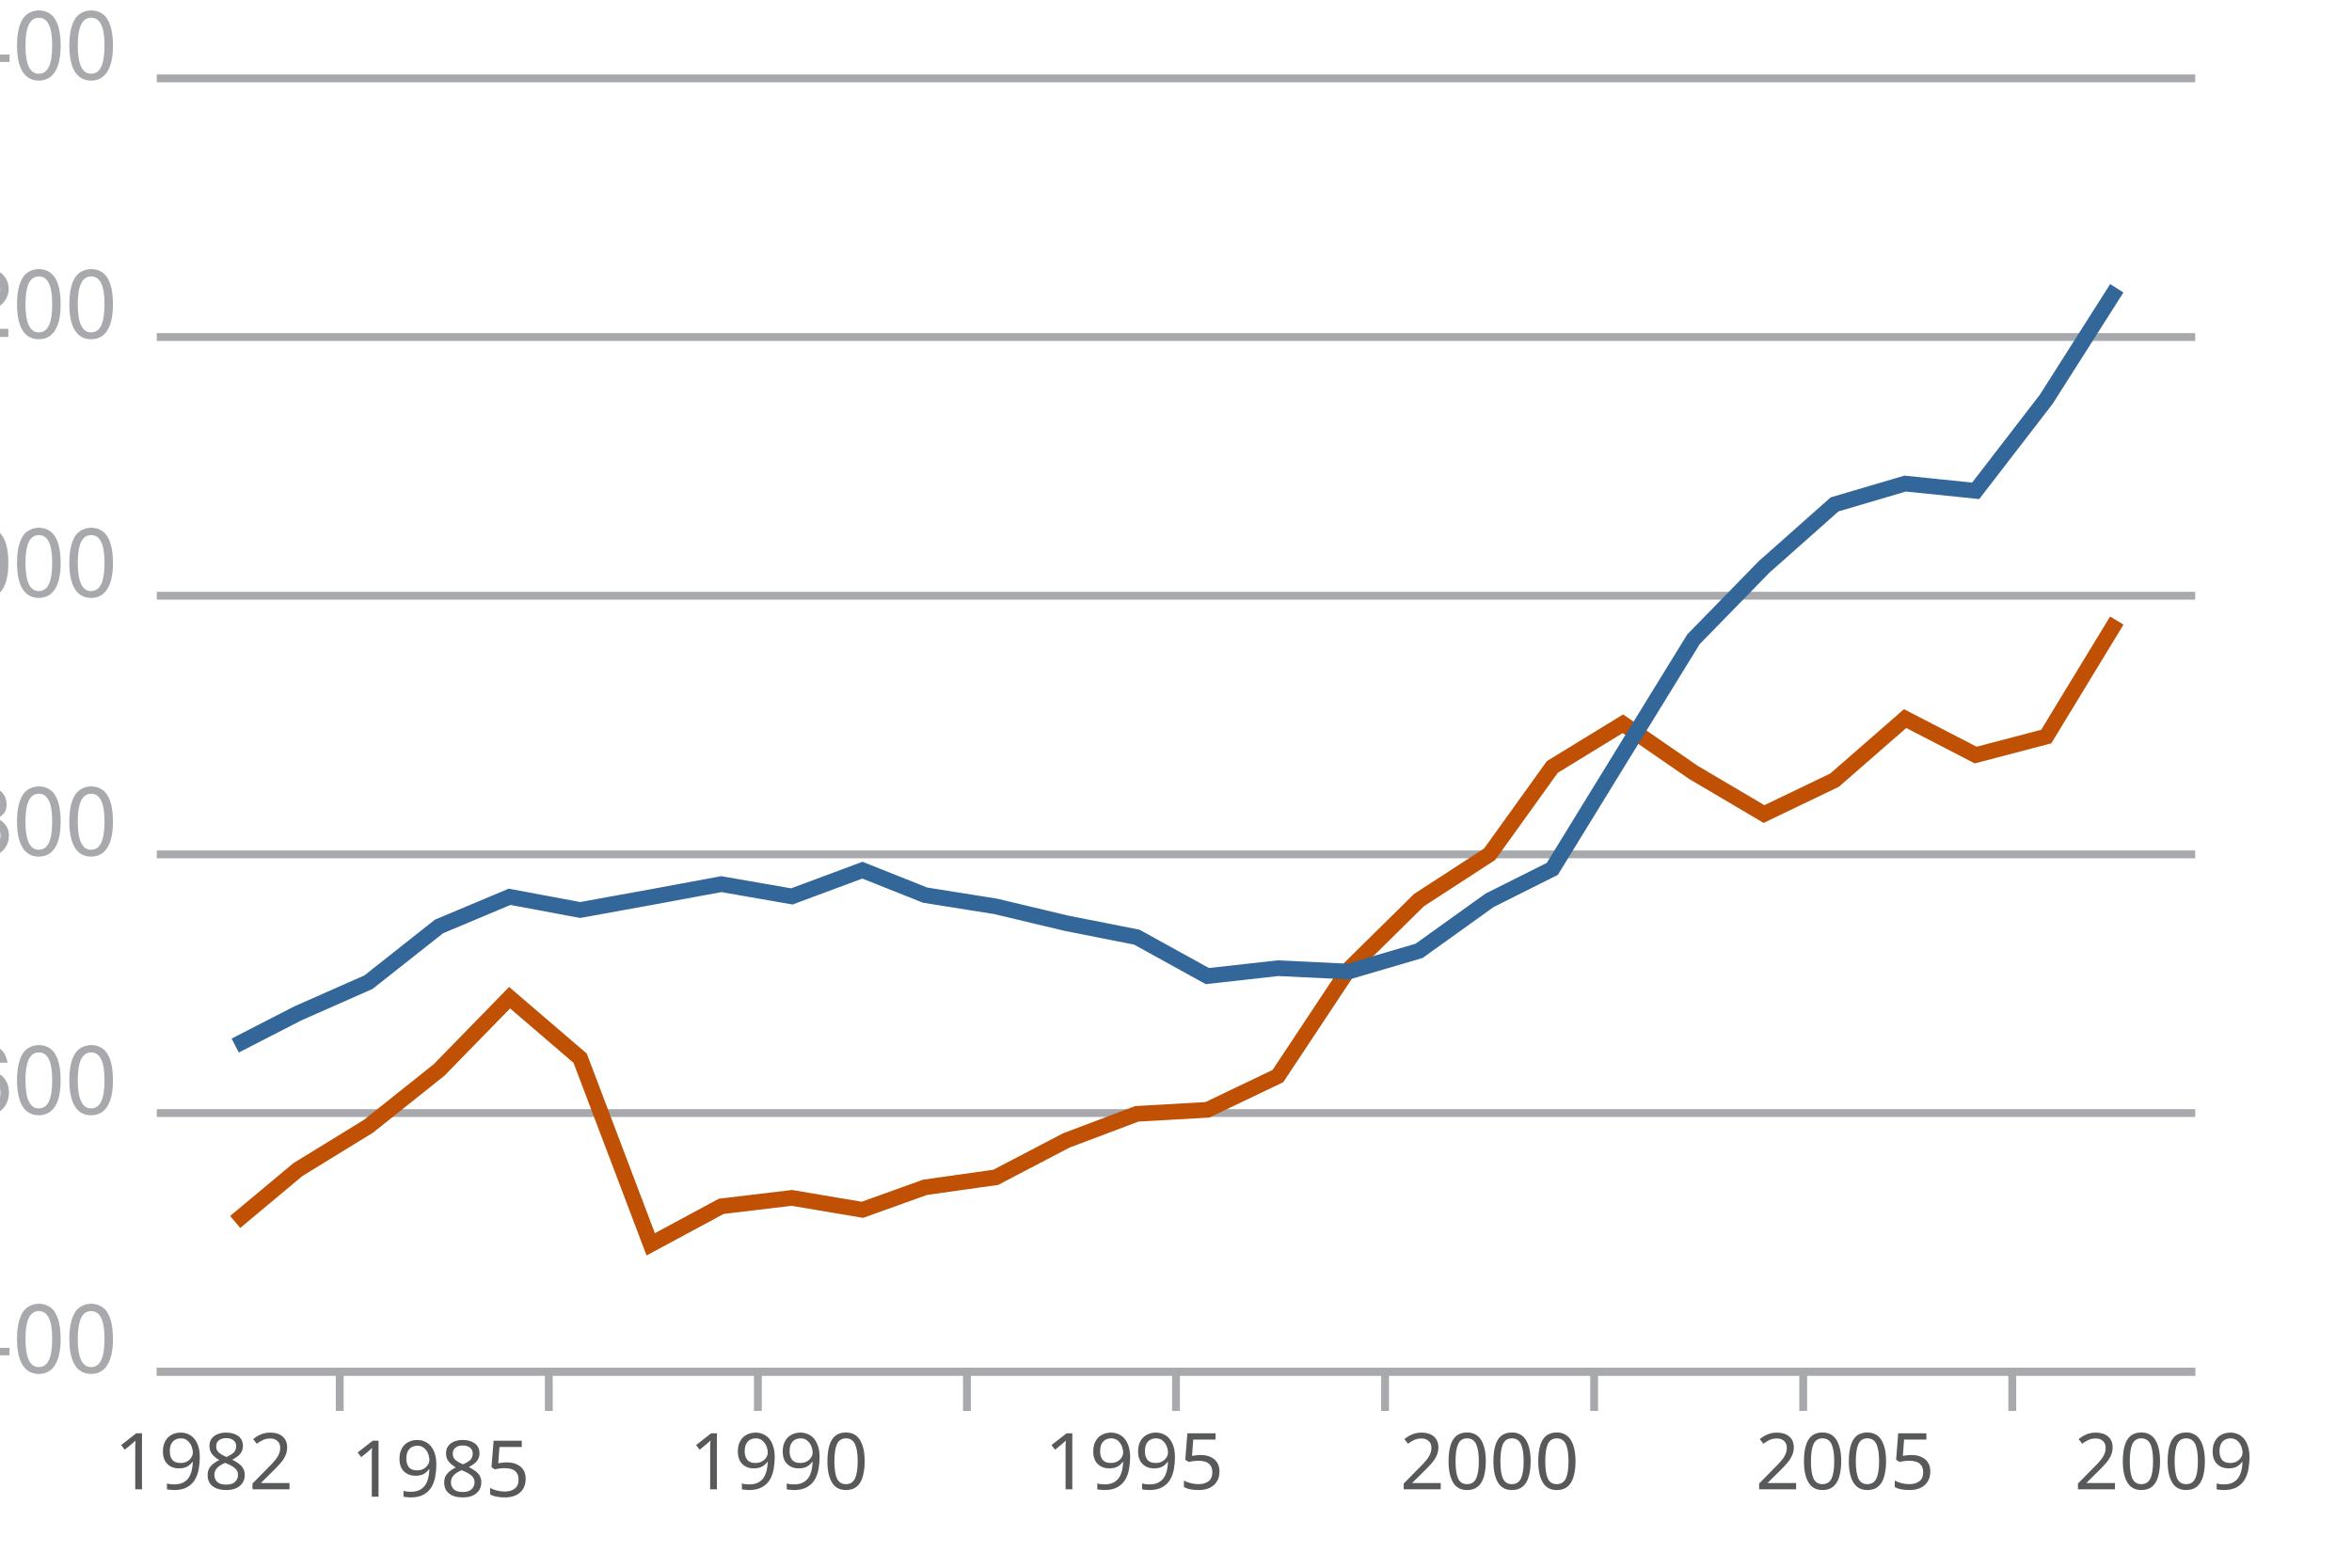
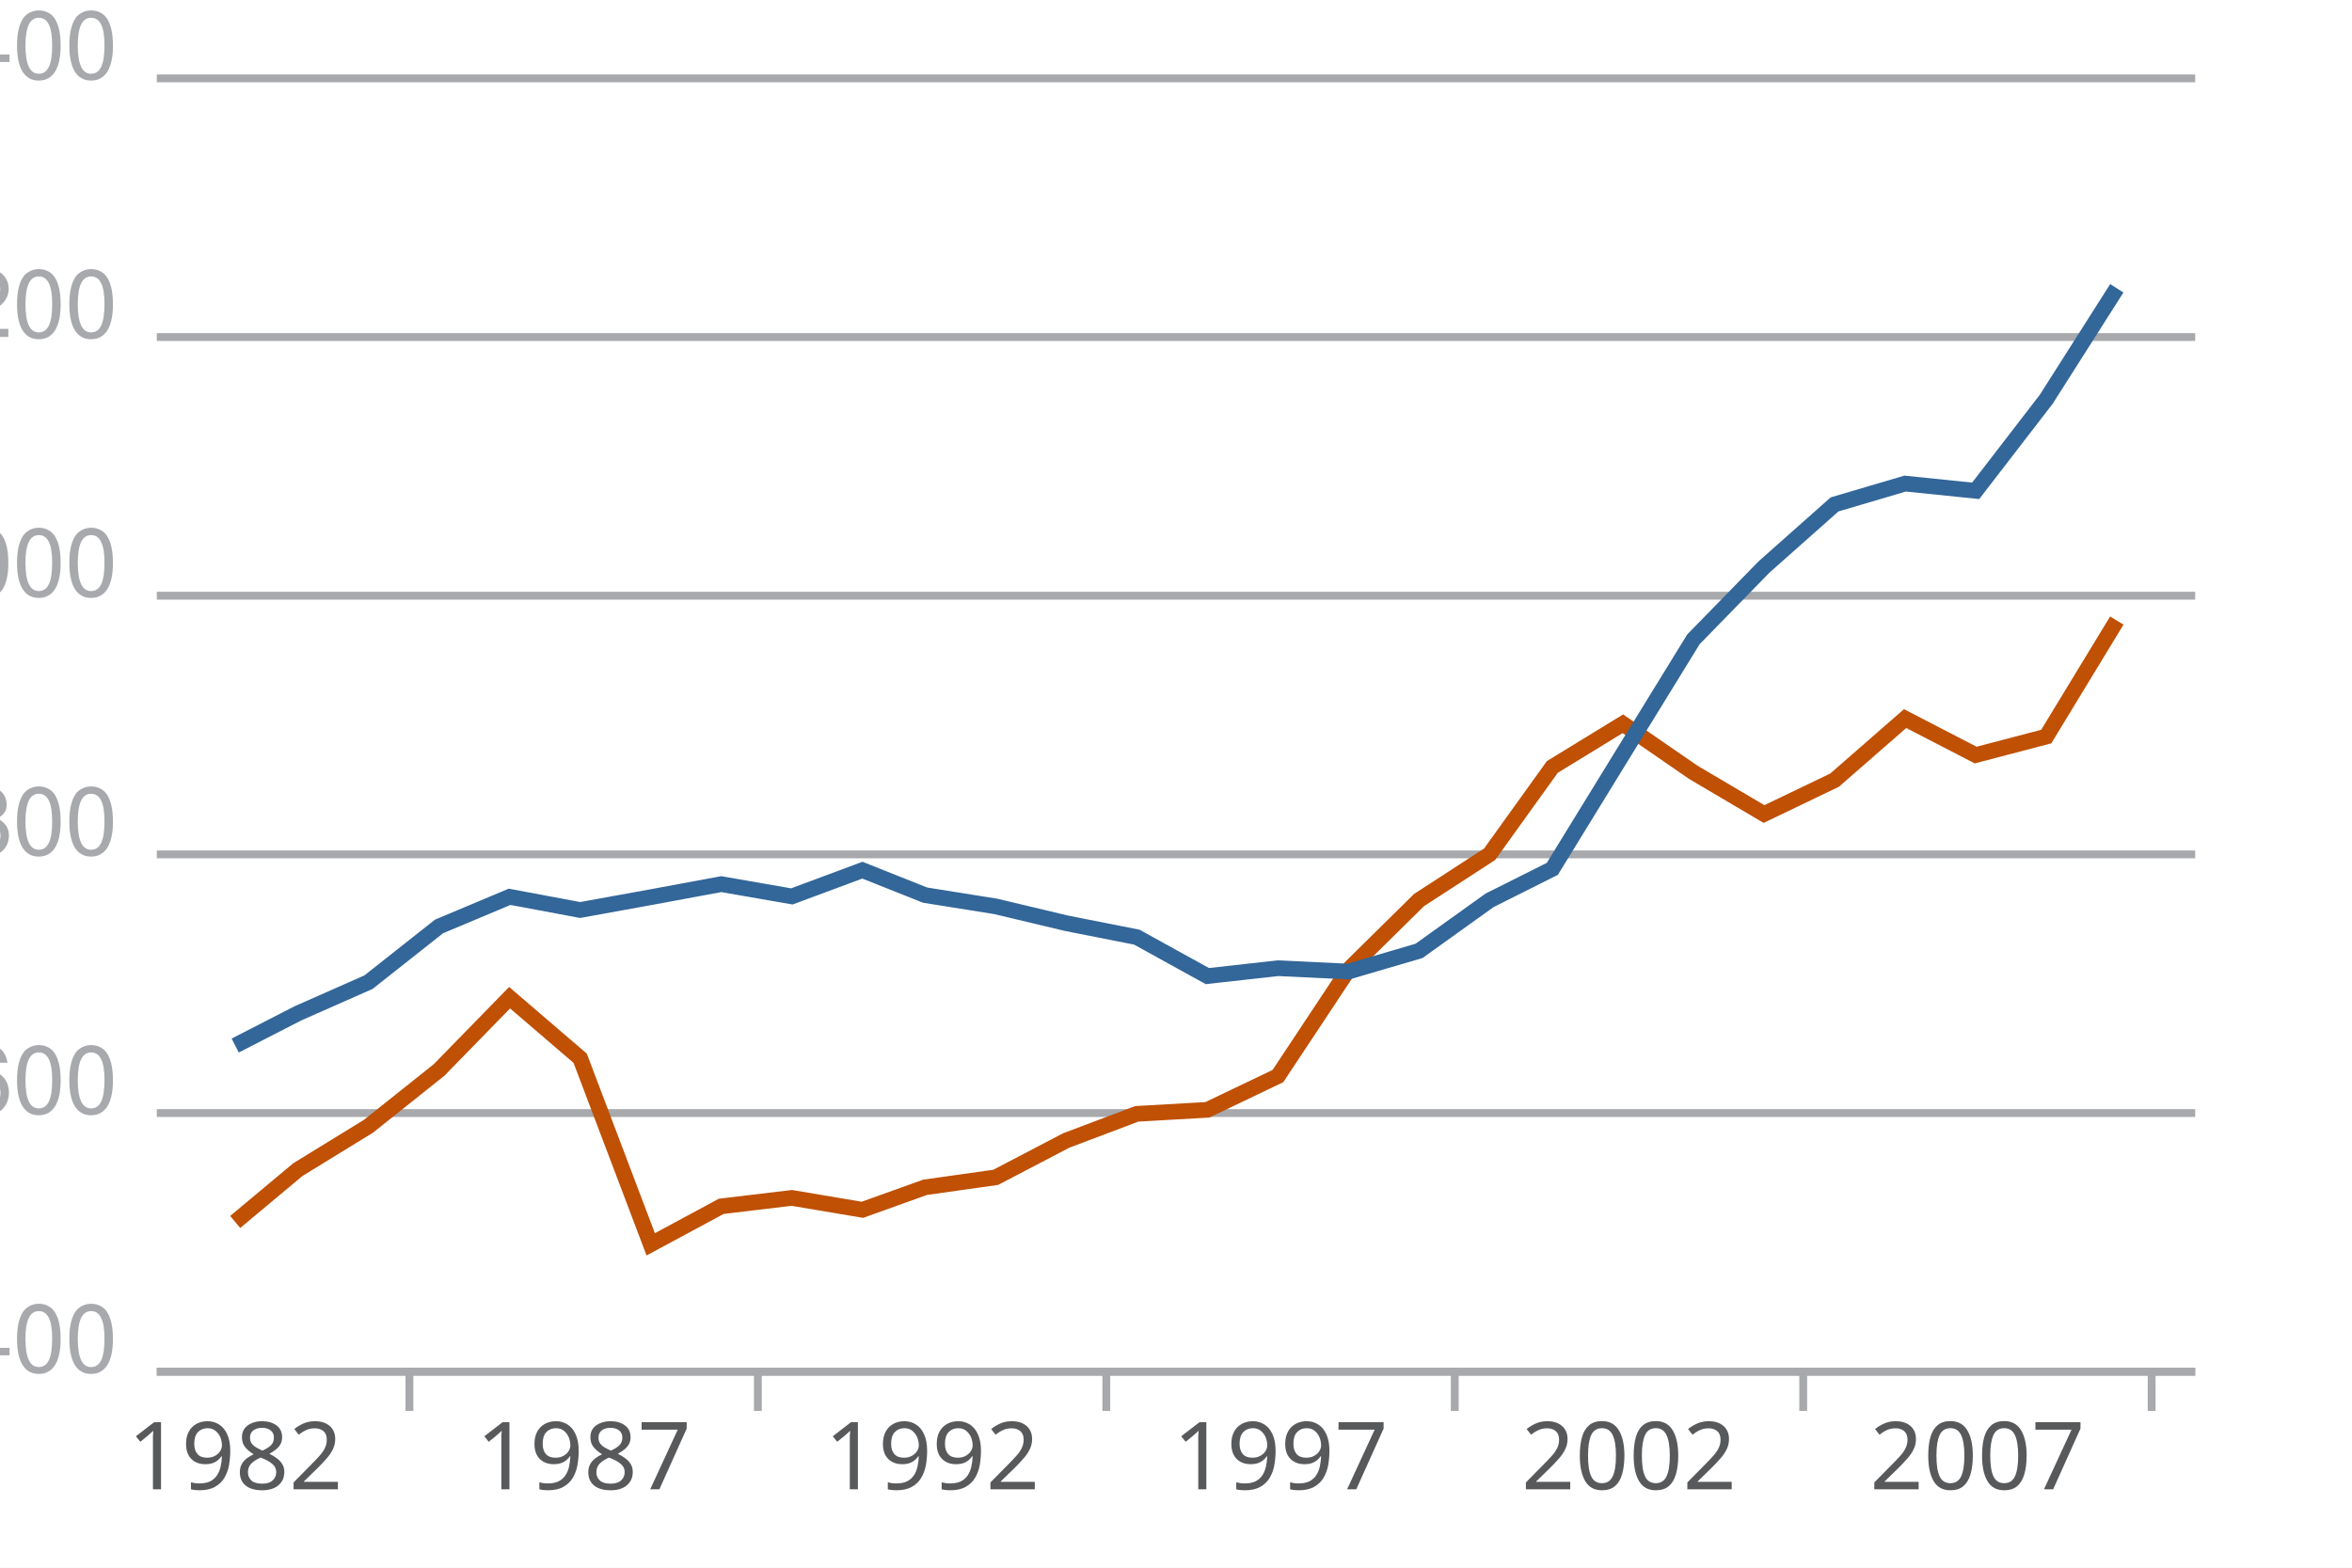
- <svg xmlns="http://www.w3.org/2000/svg" height="200" version="1.1" width="300" id="svg2">
-   <defs id="defs91">
-     </defs>
-   <style type="text/css" id="style4">
+ <svg xmlns="http://www.w3.org/2000/svg" height="200" version="1.1" width="300">
+   <style type="text/css">
		

.x-axis-path, .y-gridline, .x-notch { fill:none; stroke: #a7a9ac; stroke-width:1; }



.y-gridline { stroke-width: 1; }

.y-axis-path, .y-axis-path2, .x-notch-left, .x-notch-right { display: none;}



.x-axis-label, .data-point-label {font-size: 12px; font-weight:normal; font-family: sans-serif; fill: #58595b; text-anchor:middle;}

.y-axis-label {font-size: 12px; font-family: helvetica; fill: #a7a9ac; text-anchor:end;}



.series-1-line { fill: none; stroke: #bf5004; stroke-width:2; }



.series-2-line { fill: none; stroke: #336699; stroke-width: 2;}

	</style>
-   <rect height="246.729" width="314.019" x="-14.019" y="0" id="rect6" style="fill:#ffffff" />
+   <rect fill="white" height="200" width="300" x="0" y="0" />
  <g id="grid" transform="translate(20, 10)">
    <g class="x-axis" id="x_axis">
-       <path class="x-axis-path" d="M 0 165 L 260 165" id="path10" />
-       <path class="x-notch-left" d="M 0 165, L 0 175" id="path12" />
-       <path class="x-notch-right" d="M 260 165, L 260 175" id="path14" />
+       <path class="x-axis-path" d="M 0 165 L 260 165" />
+       <path class="x-notch-left" d="M 0 165, L 0 175" />
+       <path class="x-notch-right" d="M 260 165, L 260 175" />
    </g>
    <g class="y-axis" id="y_axis">
-       <path class="y-axis-path" d="M 0 165 L 0 0" id="path17" />
-       <path class="y-axis-path-2" d="M 260 165 L 260 0" id="path19" />
-       <path class="y-gridline" d="M 0 165 L 260 165" id="path21" />
-       <text class="y-axis-label" x="-5" y="165" id="text23">
+       <path class="y-axis-path" d="M 0 165 L 0 0" />
+       <path class="y-axis-path-2" d="M 260 165 L 260 0" />
+       <path class="y-gridline" d="M 0 165 L 260 165" />
+       <text class="y-axis-label" x="-5" y="165">
				400
			</text>
-       <path class="y-gridline" d="M 0 132 L 260 132" id="path25" />
-       <text class="y-axis-label" x="-5" y="132" id="text27">
+       <path class="y-gridline" d="M 0 132 L 260 132" />
+       <text class="y-axis-label" x="-5" y="132">
				600
			</text>
-       <path class="y-gridline" d="M 0 99 L 260 99" id="path29" />
-       <text class="y-axis-label" x="-5" y="99" id="text31">
+       <path class="y-gridline" d="M 0 99 L 260 99" />
+       <text class="y-axis-label" x="-5" y="99">
				800
			</text>
-       <path class="y-gridline" d="M 0 66 L 260 66" id="path33" />
-       <text class="y-axis-label" x="-5" y="66" id="text35">
+       <path class="y-gridline" d="M 0 66 L 260 66" />
+       <text class="y-axis-label" x="-5" y="66">
				1000
			</text>
-       <path class="y-gridline" d="M 0 33 L 260 33" id="path37" />
-       <text class="y-axis-label" x="-5" y="33" id="text39">
+       <path class="y-gridline" d="M 0 33 L 260 33" />
+       <text class="y-axis-label" x="-5" y="33">
				1200
			</text>
-       <path class="y-gridline" d="M 0 0 L 260 0" id="path41" />
-       <text class="y-axis-label" x="-5" y="0" id="text43">
+       <path class="y-gridline" d="M 0 0 L 260 0" />
+       <text class="y-axis-label" x="-5" y="0">
				1400
			</text>
    </g>
-     <g id="g45">
-       <path class="series-1-line" d="M 10 145.893 L 18 139.21 L 27 133.683 L 36 126.505 L 45 117.282 L 54 125.004 L 63 148.748 L 72 143.897 L 81 142.824 L 90 144.342 L 98 141.471 L 107 140.201 L 116 135.498 L 125 132.099 L 134 131.588 L 143 127.281 L 152 113.701 L 161 104.825 L 170 98.984 L 178 87.846 L 187 82.335 L 196 88.539 L 205 93.852 L 214 89.529 L 223 81.675 L 232 86.328 L 241 83.969 L 250 69.168" id="path47" />
-       <path class="series-2-line" d="M 10 123.387 L 18 119.278 L 27 115.302 L 36 108.191 L 45 104.412 L 54 106.095 L 63 104.462 L 72 102.795 L 81 104.362 L 90 101.013 L 98 104.198 L 107 105.633 L 116 107.778 L 125 109.56 L 134 114.526 L 143 113.52 L 152 113.949 L 161 111.309 L 170 104.858 L 178 100.848 L 187 86.196 L 196 71.561 L 205 62.337 L 214 54.351 L 223 51.694 L 232 52.618 L 241 40.937 L 250 26.779" id="path49" />
+     <g>
+       <path class="series-1-line" d="M 10 145.893 L 18 139.21 L 27 133.683 L 36 126.505 L 45 117.282 L 54 125.004 L 63 148.748 L 72 143.897 L 81 142.824 L 90 144.342 L 98 141.471 L 107 140.201 L 116 135.498 L 125 132.099 L 134 131.588 L 143 127.281 L 152 113.701 L 161 104.825 L 170 98.984 L 178 87.846 L 187 82.335 L 196 88.539 L 205 93.852 L 214 89.529 L 223 81.675 L 232 86.328 L 241 83.969 L 250 69.168" />
+       <path class="series-2-line" d="M 10 123.387 L 18 119.278 L 27 115.302 L 36 108.191 L 45 104.412 L 54 106.095 L 63 104.462 L 72 102.795 L 81 104.362 L 90 101.013 L 98 104.198 L 107 105.633 L 116 107.778 L 125 109.56 L 134 114.526 L 143 113.52 L 152 113.949 L 161 111.309 L 170 104.858 L 178 100.848 L 187 86.196 L 196 71.561 L 205 62.337 L 214 54.351 L 223 51.694 L 232 52.618 L 241 40.937 L 250 26.779" />
    </g>
-     <text class="x-axis-label" x="6" y="180" id="text51" style="font-size:10px;font-weight:normal;text-anchor:middle;fill:#58595b;font-family:sans-serif">1982</text>
-     <path class="x-notch" d="M 23.333 165 L 23.333 170" id="path53" />
-     <path class="x-notch" d="M 50.0 165 L 50.0 170" id="path57" />
-     <text class="x-axis-label" x="79.333" y="180" id="text59" style="font-size:10;font-weight:normal;text-anchor:middle;fill:#58595b;font-family:sans-serif">1990</text>
-     <path class="x-notch" d="M 76.667 165 L 76.667 170" id="path61" />
-     <path class="x-notch" d="M 103.333 165 L 103.333 170" id="path65" />
-     <text class="x-axis-label" x="124.667" y="180" id="text67" style="font-size:10;font-weight:normal;text-anchor:middle;fill:#58595b;font-family:sans-serif">1995</text>
-     <path class="x-notch" d="M 130.0 165 L 130.0 170" id="path69" />
-     <path class="x-notch" d="M 156.667 165 L 156.667 170" id="path73" />
-     <text class="x-axis-label" x="170.0" y="180" id="text75" style="font-size:10">
- 			2000
+     <text class="x-axis-label" x="10.0" y="180">
+ 			1982
		</text>
-     <path class="x-notch" d="M 183.333 165 L 183.333 170" id="path77" />
-     <path class="x-notch" d="M 210.0 165 L 210.0 170" id="path81" />
-     <text class="x-axis-label" x="215.333" y="180" id="text83" style="font-size:10;font-weight:normal;text-anchor:middle;fill:#58595b;font-family:sans-serif">2005</text>
-     <path class="x-notch" d="M 236.667 165 L 236.667 170" id="path85" />
-     <text class="x-axis-label" x="256" y="180" id="text87" style="font-size:10;font-weight:normal;text-anchor:middle;fill:#58595b;font-family:sans-serif">2009</text>
-   </g>
-   <text class="x-axis-label" x="56.174" y="190.941" id="text51-1" style="font-size:10px;font-weight:normal;text-anchor:middle;fill:#58595b;font-family:sans-serif">1985</text>
-   <g id="g4011" transform="translate(4,-28)">
-     <g id="g3996">
-       <rect style="fill:#336699;fill-opacity:1;stroke:none" id="rect3675-3" width="13.043" height="13.043" x="5.192" y="233.709" />
-       <text xml:space="preserve" style="font-size:10px;font-style:normal;font-weight:normal;fill:#000000;fill-opacity:1;stroke:none;font-family:sans;-inkscape-font-specification:sans" x="26.082" y="240.33" id="text3739-3">
-         <tspan x="26.082" y="240.33" id="tspan3978">Total Discretionary </tspan>
-         <tspan x="26.082" y="252.83" id="tspan3982">Outlays in Constant  </tspan>
-         <tspan x="26.082" y="265.33" id="tspan3994">Dollars</tspan>
-         <tspan x="26.082" y="277.83" id="tspan3984" />
-       </text>
-     </g>
-     <g id="g4004">
-       <rect style="fill:#bf5004;fill-opacity:1;stroke:none" id="rect3675-1" width="13.043" height="13.043" x="138.844" y="233.709" />
-       <text xml:space="preserve" style="font-size:10px;font-style:normal;font-weight:normal;fill:#000000;fill-opacity:1;stroke:none;font-family:sans;-inkscape-font-specification:sans" x="158.65" y="240.33" id="text3739-4">
-         <tspan id="tspan3741-7" x="158.65" y="240.33">Sum of Tax Expenditure </tspan>
-         <tspan x="158.65" y="252.83" id="tspan3986">Revenue Loss Estimates </tspan>
-         <tspan x="158.65" y="265.33" id="tspan3988">in Constant Dollars</tspan>
-       </text>
-     </g>
+     <path class="x-notch" d="M 32.222 165 L 32.222 170" />
+     <text class="x-axis-label" x="54.444" y="180">
+ 			1987
+ 		</text>
+     <path class="x-notch" d="M 76.667 165 L 76.667 170" />
+     <text class="x-axis-label" x="98.889" y="180">
+ 			1992
+ 		</text>
+     <path class="x-notch" d="M 121.111 165 L 121.111 170" />
+     <text class="x-axis-label" x="143.333" y="180">
+ 			1997
+ 		</text>
+     <path class="x-notch" d="M 165.556 165 L 165.556 170" />
+     <text class="x-axis-label" x="187.778" y="180">
+ 			2002
+ 		</text>
+     <path class="x-notch" d="M 210.0 165 L 210.0 170" />
+     <text class="x-axis-label" x="232.222" y="180">
+ 			2007
+ 		</text>
+     <path class="x-notch" d="M 254.444 165 L 254.444 170" />
  </g>
</svg>
